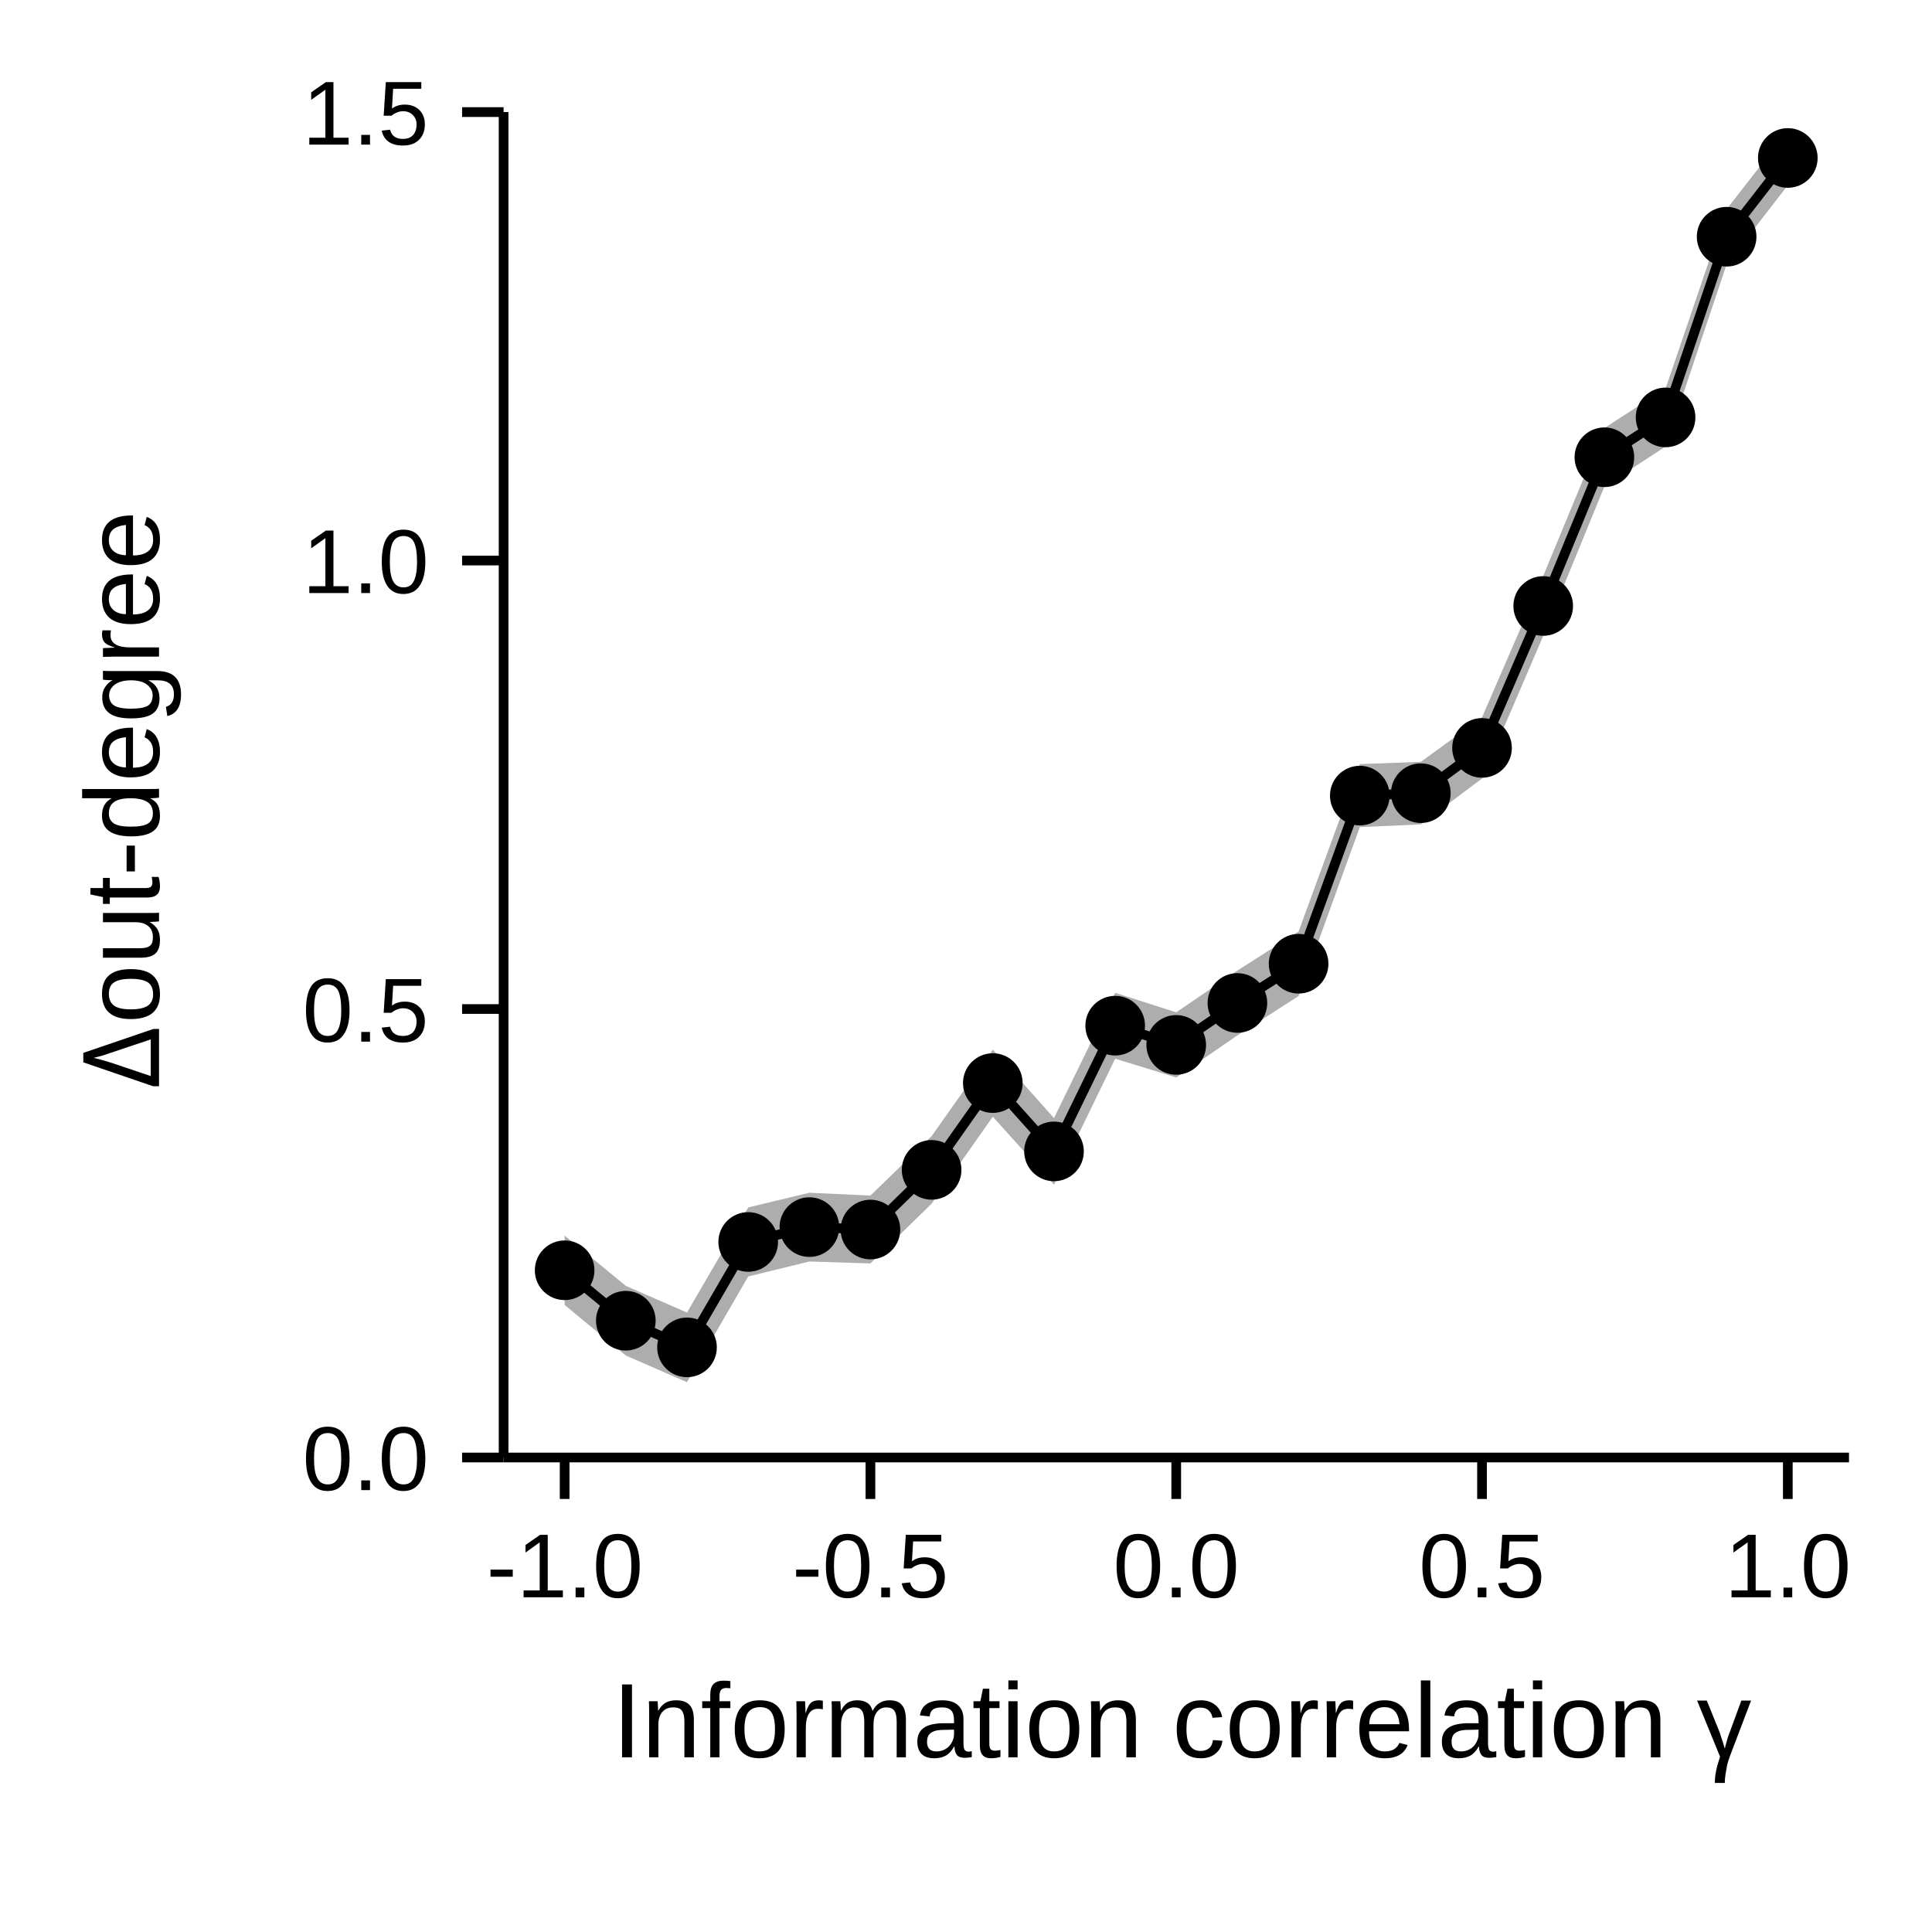
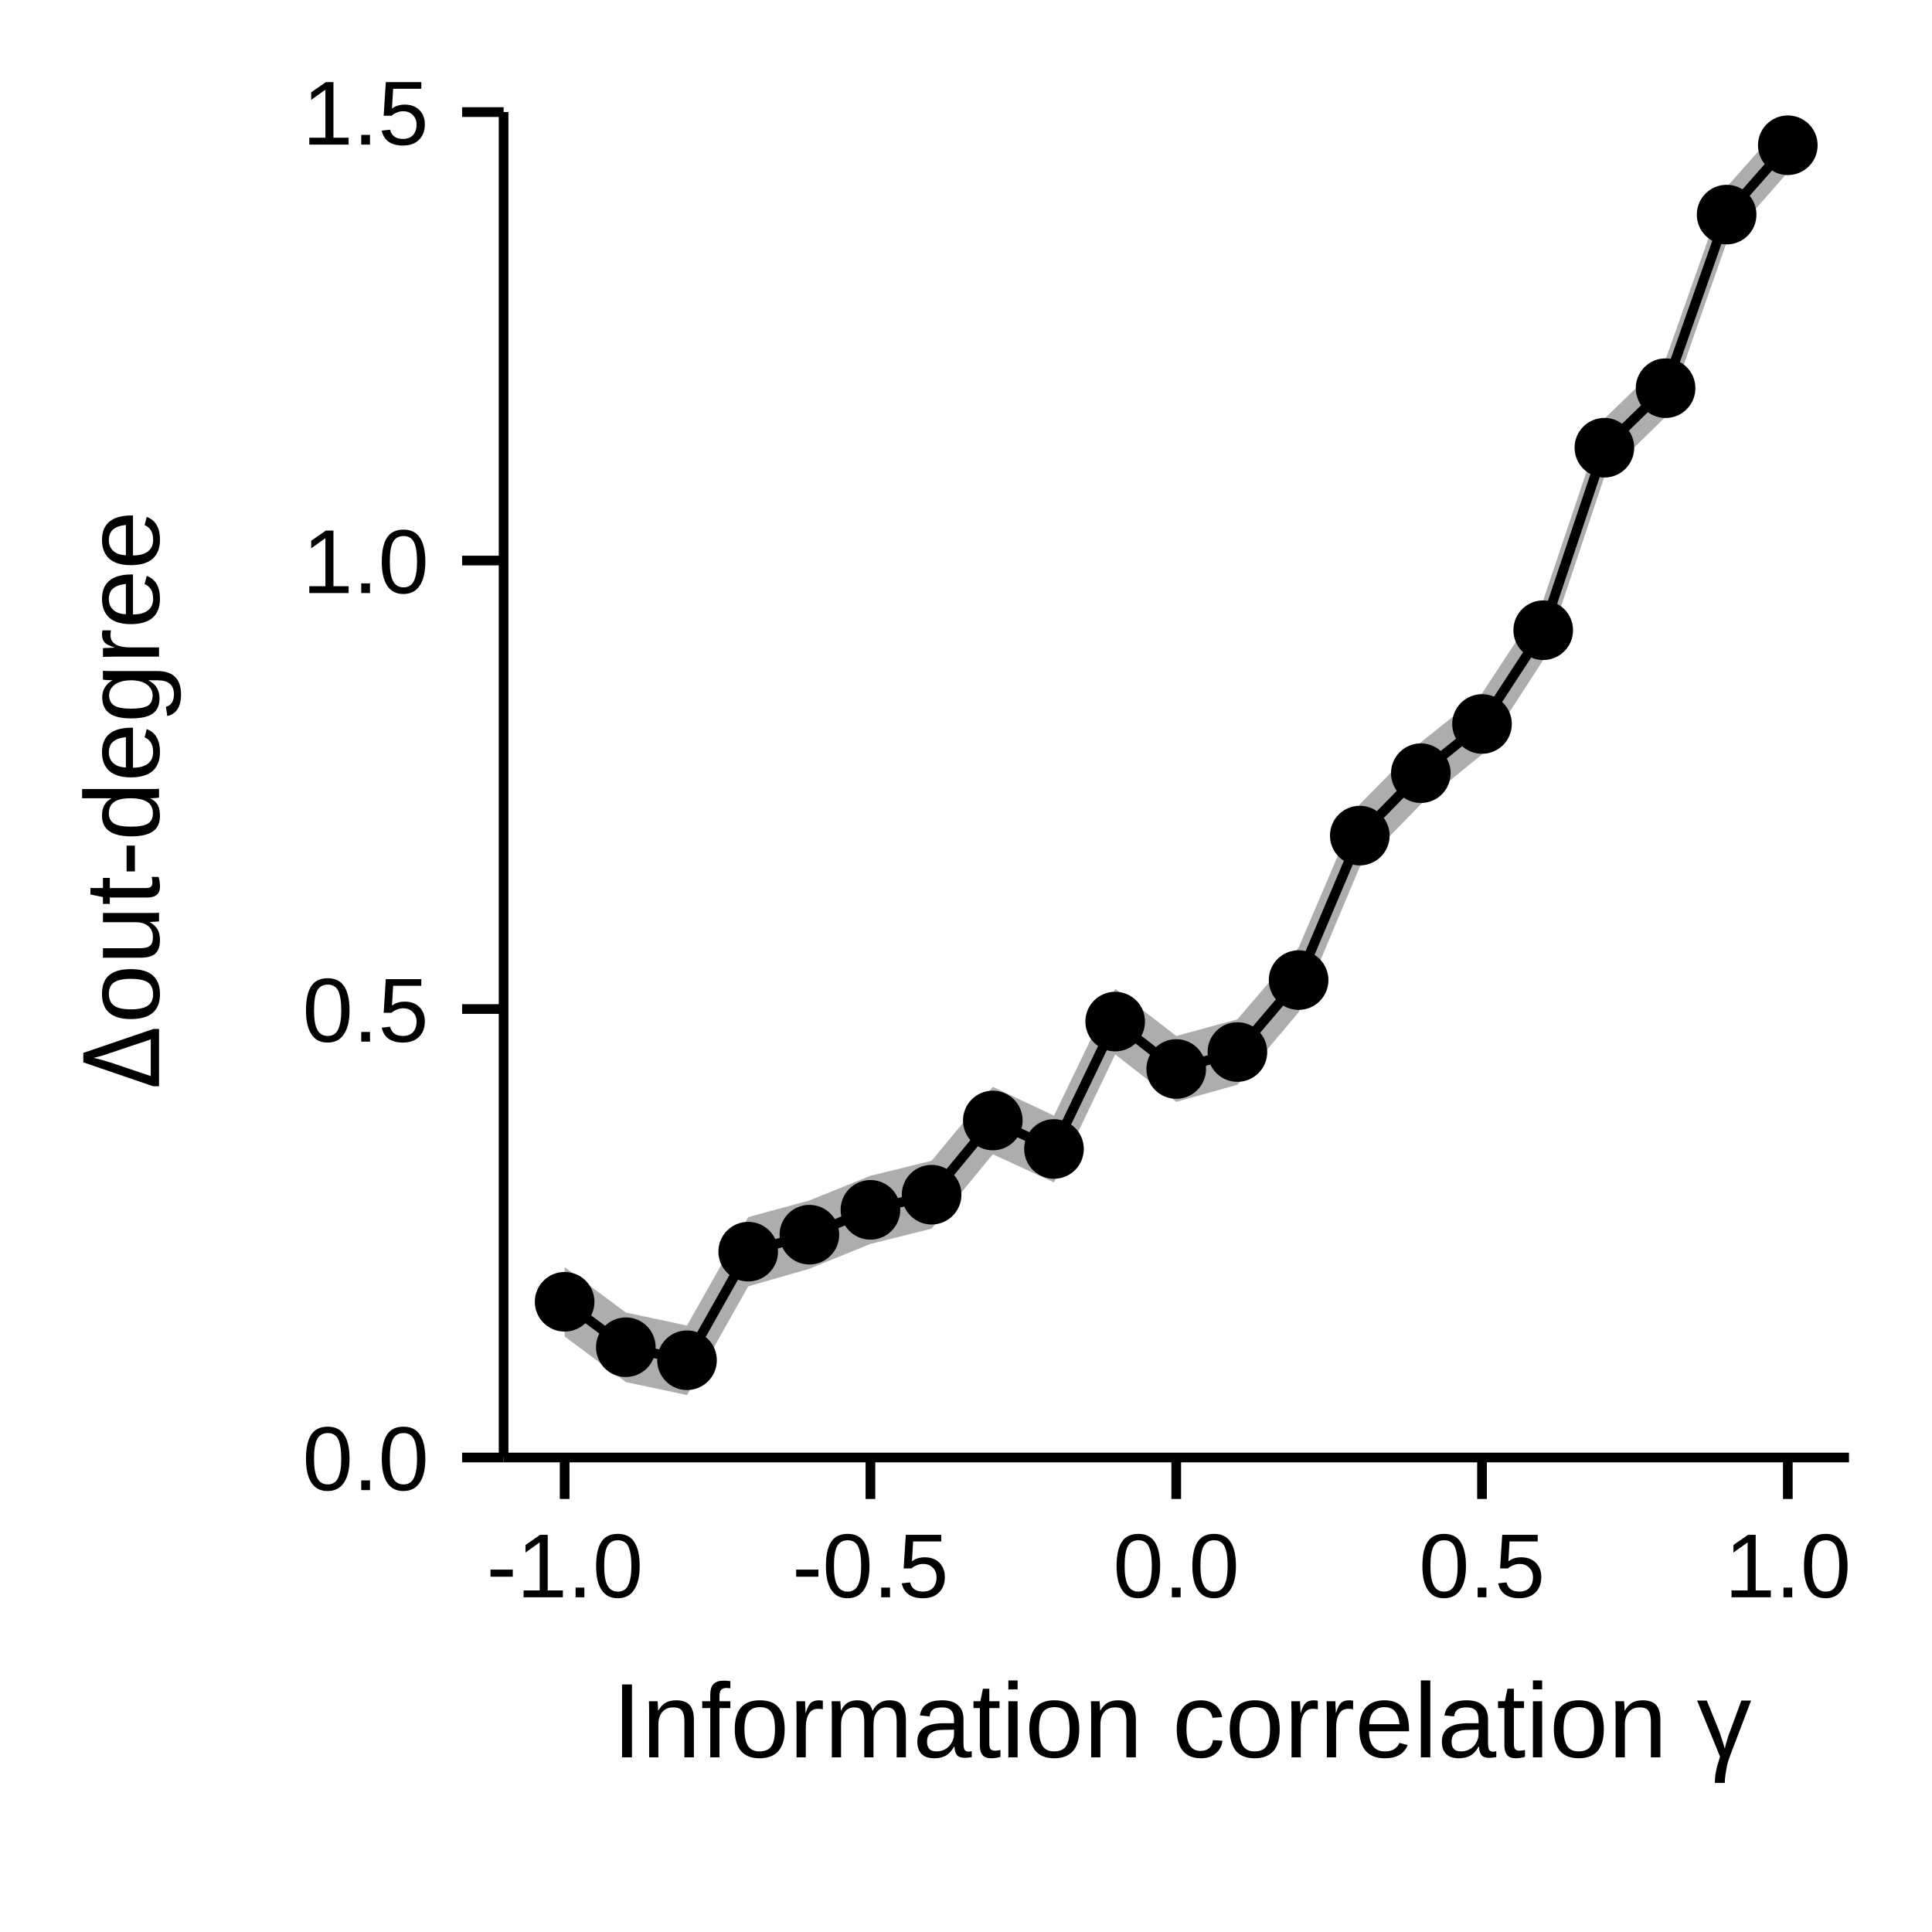
<svg xmlns="http://www.w3.org/2000/svg" viewBox="0 0 127.56 127.56">
  <defs>
    <style type="text/css">
    line, polyline, path, rect, circle {
      fill: none;
      stroke: #000000;
      stroke-linecap: round;
      stroke-linejoin: round;
      stroke-miterlimit: 10.00;
    }
  </style>
  </defs>
  <rect width="100%" height="100%" style="stroke: none; fill: #FFFFFF;" />
  <defs>
    <clipPath id="cpMHwxMjcuNTU5fDEyNS42Mzl8MS45MjA0MQ==">
      <rect x="0.00" y="1.92" width="127.56" height="123.72" />
    </clipPath>
  </defs>
  <rect x="0.00" y="1.92" width="127.56" height="123.72" style="stroke-width: 1.07; stroke: #FFFFFF; fill: #FFFFFF;" clip-path="url(#cpMHwxMjcuNTU5fDEyNS42Mzl8MS45MjA0MQ==)" />
  <defs>
    <clipPath id="cpMHwxMjcuNTU5fDEyNy41NTl8MA==">
      <rect x="0.00" y="0.00" width="127.56" height="127.56" />
    </clipPath>
  </defs>
  <defs>
    <clipPath id="cpMzMuMjQ2OXwxMjIuMDh8OTYuMjMyNnw3LjM5OTg2">
      <rect x="33.25" y="7.40" width="88.83" height="88.83" />
    </clipPath>
  </defs>
  <rect x="33.25" y="7.40" width="88.83" height="88.83" style="stroke-width: 1.07; stroke: none; fill: #FFFFFF;" clip-path="url(#cpMzMuMjQ2OXwxMjIuMDh8OTYuMjMyNnw3LjM5OTg2)" />
-   <polyline points="37.28,81.58 41.32,84.90 45.36,86.66 49.40,79.72 53.44,78.75 57.47,78.94 61.51,75.01 65.55,69.30 69.59,73.82 73.63,65.55 77.66,66.84 81.70,64.08 85.74,61.50 89.78,50.45 93.81,50.30 97.85,47.36 101.89,38.03 105.93,28.26 109.97,25.65 114.00,13.81 118.04,8.63 118.04,12.23 114.00,17.45 109.97,29.48 105.93,32.12 101.89,41.99 97.85,51.40 93.81,54.43 89.78,54.61 85.74,65.76 81.70,68.36 77.66,71.14 73.63,69.90 69.59,78.22 65.55,73.73 61.51,79.47 57.47,83.42 53.44,83.29 49.40,84.28 45.36,91.26 41.32,89.50 37.28,86.16 " style="stroke-width: 1.07; stroke: none; fill: #333333; fill-opacity: 0.40;" clip-path="url(#cpMzMuMjQ2OXwxMjIuMDh8OTYuMjMyNnw3LjM5OTg2)" />
-   <polyline points="37.28,83.87 41.32,87.20 45.36,88.96 49.40,82.00 53.44,81.02 57.47,81.18 61.51,77.24 65.55,71.51 69.59,76.02 73.63,67.72 77.66,68.99 81.70,66.22 85.74,63.63 89.78,52.53 93.81,52.37 97.85,49.38 101.89,40.01 105.93,30.19 109.97,27.56 114.00,15.63 118.04,10.43 " style="stroke-width: 0.64; stroke-linecap: butt;" clip-path="url(#cpMzMuMjQ2OXwxMjIuMDh8OTYuMjMyNnw3LjM5OTg2)" />
-   <circle cx="37.28" cy="83.87" r="1.21pt" style="stroke-width: 0.71; fill: #000000;" clip-path="url(#cpMzMuMjQ2OXwxMjIuMDh8OTYuMjMyNnw3LjM5OTg2)" />
-   <circle cx="41.32" cy="87.20" r="1.21pt" style="stroke-width: 0.71; fill: #000000;" clip-path="url(#cpMzMuMjQ2OXwxMjIuMDh8OTYuMjMyNnw3LjM5OTg2)" />
-   <circle cx="45.36" cy="88.96" r="1.21pt" style="stroke-width: 0.71; fill: #000000;" clip-path="url(#cpMzMuMjQ2OXwxMjIuMDh8OTYuMjMyNnw3LjM5OTg2)" />
-   <circle cx="49.40" cy="82.00" r="1.21pt" style="stroke-width: 0.71; fill: #000000;" clip-path="url(#cpMzMuMjQ2OXwxMjIuMDh8OTYuMjMyNnw3LjM5OTg2)" />
-   <circle cx="53.44" cy="81.02" r="1.21pt" style="stroke-width: 0.71; fill: #000000;" clip-path="url(#cpMzMuMjQ2OXwxMjIuMDh8OTYuMjMyNnw3LjM5OTg2)" />
-   <circle cx="57.47" cy="81.18" r="1.21pt" style="stroke-width: 0.71; fill: #000000;" clip-path="url(#cpMzMuMjQ2OXwxMjIuMDh8OTYuMjMyNnw3LjM5OTg2)" />
-   <circle cx="61.51" cy="77.24" r="1.21pt" style="stroke-width: 0.71; fill: #000000;" clip-path="url(#cpMzMuMjQ2OXwxMjIuMDh8OTYuMjMyNnw3LjM5OTg2)" />
-   <circle cx="65.55" cy="71.51" r="1.21pt" style="stroke-width: 0.71; fill: #000000;" clip-path="url(#cpMzMuMjQ2OXwxMjIuMDh8OTYuMjMyNnw3LjM5OTg2)" />
-   <circle cx="69.59" cy="76.02" r="1.21pt" style="stroke-width: 0.71; fill: #000000;" clip-path="url(#cpMzMuMjQ2OXwxMjIuMDh8OTYuMjMyNnw3LjM5OTg2)" />
-   <circle cx="73.63" cy="67.72" r="1.21pt" style="stroke-width: 0.71; fill: #000000;" clip-path="url(#cpMzMuMjQ2OXwxMjIuMDh8OTYuMjMyNnw3LjM5OTg2)" />
-   <circle cx="77.66" cy="68.99" r="1.21pt" style="stroke-width: 0.71; fill: #000000;" clip-path="url(#cpMzMuMjQ2OXwxMjIuMDh8OTYuMjMyNnw3LjM5OTg2)" />
-   <circle cx="81.70" cy="66.22" r="1.21pt" style="stroke-width: 0.71; fill: #000000;" clip-path="url(#cpMzMuMjQ2OXwxMjIuMDh8OTYuMjMyNnw3LjM5OTg2)" />
-   <circle cx="85.74" cy="63.63" r="1.21pt" style="stroke-width: 0.71; fill: #000000;" clip-path="url(#cpMzMuMjQ2OXwxMjIuMDh8OTYuMjMyNnw3LjM5OTg2)" />
-   <circle cx="89.78" cy="52.53" r="1.21pt" style="stroke-width: 0.71; fill: #000000;" clip-path="url(#cpMzMuMjQ2OXwxMjIuMDh8OTYuMjMyNnw3LjM5OTg2)" />
-   <circle cx="93.81" cy="52.37" r="1.21pt" style="stroke-width: 0.71; fill: #000000;" clip-path="url(#cpMzMuMjQ2OXwxMjIuMDh8OTYuMjMyNnw3LjM5OTg2)" />
-   <circle cx="97.85" cy="49.38" r="1.21pt" style="stroke-width: 0.71; fill: #000000;" clip-path="url(#cpMzMuMjQ2OXwxMjIuMDh8OTYuMjMyNnw3LjM5OTg2)" />
-   <circle cx="101.89" cy="40.01" r="1.21pt" style="stroke-width: 0.71; fill: #000000;" clip-path="url(#cpMzMuMjQ2OXwxMjIuMDh8OTYuMjMyNnw3LjM5OTg2)" />
-   <circle cx="105.93" cy="30.19" r="1.21pt" style="stroke-width: 0.71; fill: #000000;" clip-path="url(#cpMzMuMjQ2OXwxMjIuMDh8OTYuMjMyNnw3LjM5OTg2)" />
-   <circle cx="109.97" cy="27.56" r="1.21pt" style="stroke-width: 0.71; fill: #000000;" clip-path="url(#cpMzMuMjQ2OXwxMjIuMDh8OTYuMjMyNnw3LjM5OTg2)" />
-   <circle cx="114.00" cy="15.63" r="1.21pt" style="stroke-width: 0.71; fill: #000000;" clip-path="url(#cpMzMuMjQ2OXwxMjIuMDh8OTYuMjMyNnw3LjM5OTg2)" />
-   <circle cx="118.04" cy="10.43" r="1.21pt" style="stroke-width: 0.71; fill: #000000;" clip-path="url(#cpMzMuMjQ2OXwxMjIuMDh8OTYuMjMyNnw3LjM5OTg2)" />
+   <polyline points="37.28,83.66 41.32,86.66 45.36,87.52 49.40,80.36 53.44,79.26 57.47,77.63 61.51,76.64 65.55,71.76 69.59,73.66 73.63,65.28 77.66,68.40 81.70,67.30 85.74,62.57 89.78,53.10 93.81,49.01 97.85,45.78 101.89,39.63 105.93,27.64 109.97,23.74 114.00,12.35 118.04,7.80 118.04,11.37 114.00,15.99 109.97,27.52 105.93,31.47 101.89,43.58 97.85,49.81 93.81,53.10 89.78,57.23 85.74,66.84 81.70,71.62 77.66,72.75 73.63,69.62 69.59,78.07 65.55,76.21 61.51,81.12 57.47,82.13 53.44,83.77 49.40,84.93 45.36,92.11 41.32,91.25 37.28,88.24 " style="stroke-width: 1.07; stroke: none; fill: #333333; fill-opacity: 0.40;" clip-path="url(#cpMzMuMjQ2OXwxMjIuMDh8OTYuMjMyNnw3LjM5OTg2)" />
+   <polyline points="37.28,85.95 41.32,88.95 45.36,89.81 49.40,82.64 53.44,81.52 57.47,79.88 61.51,78.88 65.55,73.98 69.59,75.86 73.63,67.45 77.66,70.58 81.70,69.46 85.74,64.71 89.78,55.17 93.81,51.05 97.85,47.80 101.89,41.61 105.93,29.56 109.97,25.63 114.00,14.17 118.04,9.59 " style="stroke-width: 0.64; stroke-linecap: butt;" clip-path="url(#cpMzMuMjQ2OXwxMjIuMDh8OTYuMjMyNnw3LjM5OTg2)" />
+   <circle cx="37.28" cy="85.95" r="1.21pt" style="stroke-width: 0.71; fill: #000000;" clip-path="url(#cpMzMuMjQ2OXwxMjIuMDh8OTYuMjMyNnw3LjM5OTg2)" />
+   <circle cx="41.32" cy="88.95" r="1.21pt" style="stroke-width: 0.71; fill: #000000;" clip-path="url(#cpMzMuMjQ2OXwxMjIuMDh8OTYuMjMyNnw3LjM5OTg2)" />
+   <circle cx="45.36" cy="89.81" r="1.21pt" style="stroke-width: 0.71; fill: #000000;" clip-path="url(#cpMzMuMjQ2OXwxMjIuMDh8OTYuMjMyNnw3LjM5OTg2)" />
+   <circle cx="49.40" cy="82.64" r="1.21pt" style="stroke-width: 0.71; fill: #000000;" clip-path="url(#cpMzMuMjQ2OXwxMjIuMDh8OTYuMjMyNnw3LjM5OTg2)" />
+   <circle cx="53.44" cy="81.52" r="1.21pt" style="stroke-width: 0.71; fill: #000000;" clip-path="url(#cpMzMuMjQ2OXwxMjIuMDh8OTYuMjMyNnw3LjM5OTg2)" />
+   <circle cx="57.47" cy="79.88" r="1.21pt" style="stroke-width: 0.71; fill: #000000;" clip-path="url(#cpMzMuMjQ2OXwxMjIuMDh8OTYuMjMyNnw3LjM5OTg2)" />
+   <circle cx="61.51" cy="78.88" r="1.21pt" style="stroke-width: 0.71; fill: #000000;" clip-path="url(#cpMzMuMjQ2OXwxMjIuMDh8OTYuMjMyNnw3LjM5OTg2)" />
+   <circle cx="65.55" cy="73.98" r="1.21pt" style="stroke-width: 0.71; fill: #000000;" clip-path="url(#cpMzMuMjQ2OXwxMjIuMDh8OTYuMjMyNnw3LjM5OTg2)" />
+   <circle cx="69.59" cy="75.86" r="1.21pt" style="stroke-width: 0.71; fill: #000000;" clip-path="url(#cpMzMuMjQ2OXwxMjIuMDh8OTYuMjMyNnw3LjM5OTg2)" />
+   <circle cx="73.63" cy="67.45" r="1.21pt" style="stroke-width: 0.71; fill: #000000;" clip-path="url(#cpMzMuMjQ2OXwxMjIuMDh8OTYuMjMyNnw3LjM5OTg2)" />
+   <circle cx="77.66" cy="70.58" r="1.21pt" style="stroke-width: 0.71; fill: #000000;" clip-path="url(#cpMzMuMjQ2OXwxMjIuMDh8OTYuMjMyNnw3LjM5OTg2)" />
+   <circle cx="81.70" cy="69.46" r="1.21pt" style="stroke-width: 0.71; fill: #000000;" clip-path="url(#cpMzMuMjQ2OXwxMjIuMDh8OTYuMjMyNnw3LjM5OTg2)" />
+   <circle cx="85.74" cy="64.71" r="1.21pt" style="stroke-width: 0.71; fill: #000000;" clip-path="url(#cpMzMuMjQ2OXwxMjIuMDh8OTYuMjMyNnw3LjM5OTg2)" />
+   <circle cx="89.78" cy="55.17" r="1.21pt" style="stroke-width: 0.71; fill: #000000;" clip-path="url(#cpMzMuMjQ2OXwxMjIuMDh8OTYuMjMyNnw3LjM5OTg2)" />
+   <circle cx="93.81" cy="51.05" r="1.21pt" style="stroke-width: 0.71; fill: #000000;" clip-path="url(#cpMzMuMjQ2OXwxMjIuMDh8OTYuMjMyNnw3LjM5OTg2)" />
+   <circle cx="97.85" cy="47.80" r="1.21pt" style="stroke-width: 0.71; fill: #000000;" clip-path="url(#cpMzMuMjQ2OXwxMjIuMDh8OTYuMjMyNnw3LjM5OTg2)" />
+   <circle cx="101.89" cy="41.61" r="1.21pt" style="stroke-width: 0.71; fill: #000000;" clip-path="url(#cpMzMuMjQ2OXwxMjIuMDh8OTYuMjMyNnw3LjM5OTg2)" />
+   <circle cx="105.93" cy="29.56" r="1.21pt" style="stroke-width: 0.71; fill: #000000;" clip-path="url(#cpMzMuMjQ2OXwxMjIuMDh8OTYuMjMyNnw3LjM5OTg2)" />
+   <circle cx="109.97" cy="25.63" r="1.21pt" style="stroke-width: 0.71; fill: #000000;" clip-path="url(#cpMzMuMjQ2OXwxMjIuMDh8OTYuMjMyNnw3LjM5OTg2)" />
+   <circle cx="114.00" cy="14.17" r="1.21pt" style="stroke-width: 0.71; fill: #000000;" clip-path="url(#cpMzMuMjQ2OXwxMjIuMDh8OTYuMjMyNnw3LjM5OTg2)" />
+   <circle cx="118.04" cy="9.59" r="1.21pt" style="stroke-width: 0.71; fill: #000000;" clip-path="url(#cpMzMuMjQ2OXwxMjIuMDh8OTYuMjMyNnw3LjM5OTg2)" />
  <defs>
    <clipPath id="cpMHwxMjcuNTU5fDEyNy41NTl8MA==">
      <rect x="0.00" y="0.00" width="127.56" height="127.56" />
    </clipPath>
  </defs>
  <polyline points="33.25,96.23 33.25,7.40 " style="stroke-width: 0.64; stroke-linecap: butt;" clip-path="url(#cpMHwxMjcuNTU5fDEyNy41NTl8MA==)" />
  <g clip-path="url(#cpMHwxMjcuNTU5fDEyNy41NTl8MA==)">
    <text x="19.97" y="98.38" style="font-size: 6.00px; font-family: Arial;" textLength="8.34px" lengthAdjust="spacingAndGlyphs">0.0</text>
  </g>
  <g clip-path="url(#cpMHwxMjcuNTU5fDEyNy41NTl8MA==)">
    <text x="19.97" y="68.77" style="font-size: 6.00px; font-family: Arial;" textLength="8.34px" lengthAdjust="spacingAndGlyphs">0.5</text>
  </g>
  <g clip-path="url(#cpMHwxMjcuNTU5fDEyNy41NTl8MA==)">
    <text x="19.97" y="39.16" style="font-size: 6.00px; font-family: Arial;" textLength="8.34px" lengthAdjust="spacingAndGlyphs">1.0</text>
  </g>
  <g clip-path="url(#cpMHwxMjcuNTU5fDEyNy41NTl8MA==)">
    <text x="19.97" y="9.55" style="font-size: 6.00px; font-family: Arial;" textLength="8.34px" lengthAdjust="spacingAndGlyphs">1.5</text>
  </g>
  <polyline points="30.51,96.23 33.25,96.23 " style="stroke-width: 0.64; stroke-linecap: butt;" clip-path="url(#cpMHwxMjcuNTU5fDEyNy41NTl8MA==)" />
  <polyline points="30.51,66.62 33.25,66.62 " style="stroke-width: 0.64; stroke-linecap: butt;" clip-path="url(#cpMHwxMjcuNTU5fDEyNy41NTl8MA==)" />
  <polyline points="30.51,37.01 33.25,37.01 " style="stroke-width: 0.64; stroke-linecap: butt;" clip-path="url(#cpMHwxMjcuNTU5fDEyNy41NTl8MA==)" />
  <polyline points="30.51,7.40 33.25,7.40 " style="stroke-width: 0.64; stroke-linecap: butt;" clip-path="url(#cpMHwxMjcuNTU5fDEyNy41NTl8MA==)" />
  <polyline points="33.25,96.23 122.08,96.23 " style="stroke-width: 0.64; stroke-linecap: butt;" clip-path="url(#cpMHwxMjcuNTU5fDEyNy41NTl8MA==)" />
  <polyline points="37.28,98.97 37.28,96.23 " style="stroke-width: 0.64; stroke-linecap: butt;" clip-path="url(#cpMHwxMjcuNTU5fDEyNy41NTl8MA==)" />
  <polyline points="57.47,98.97 57.47,96.23 " style="stroke-width: 0.64; stroke-linecap: butt;" clip-path="url(#cpMHwxMjcuNTU5fDEyNy41NTl8MA==)" />
  <polyline points="77.66,98.97 77.66,96.23 " style="stroke-width: 0.64; stroke-linecap: butt;" clip-path="url(#cpMHwxMjcuNTU5fDEyNy41NTl8MA==)" />
  <polyline points="97.85,98.97 97.85,96.23 " style="stroke-width: 0.64; stroke-linecap: butt;" clip-path="url(#cpMHwxMjcuNTU5fDEyNy41NTl8MA==)" />
  <polyline points="118.04,98.97 118.04,96.23 " style="stroke-width: 0.64; stroke-linecap: butt;" clip-path="url(#cpMHwxMjcuNTU5fDEyNy41NTl8MA==)" />
  <g clip-path="url(#cpMHwxMjcuNTU5fDEyNy41NTl8MA==)">
    <text x="32.12" y="105.46" style="font-size: 6.00px; font-family: Arial;" textLength="10.34px" lengthAdjust="spacingAndGlyphs">-1.0</text>
  </g>
  <g clip-path="url(#cpMHwxMjcuNTU5fDEyNy41NTl8MA==)">
    <text x="52.30" y="105.46" style="font-size: 6.00px; font-family: Arial;" textLength="10.34px" lengthAdjust="spacingAndGlyphs">-0.5</text>
  </g>
  <g clip-path="url(#cpMHwxMjcuNTU5fDEyNy41NTl8MA==)">
    <text x="73.49" y="105.46" style="font-size: 6.00px; font-family: Arial;" textLength="8.34px" lengthAdjust="spacingAndGlyphs">0.0</text>
  </g>
  <g clip-path="url(#cpMHwxMjcuNTU5fDEyNy41NTl8MA==)">
    <text x="93.68" y="105.46" style="font-size: 6.00px; font-family: Arial;" textLength="8.34px" lengthAdjust="spacingAndGlyphs">0.5</text>
  </g>
  <g clip-path="url(#cpMHwxMjcuNTU5fDEyNy41NTl8MA==)">
    <text x="113.87" y="105.46" style="font-size: 6.00px; font-family: Arial;" textLength="8.34px" lengthAdjust="spacingAndGlyphs">1.0</text>
  </g>
  <g clip-path="url(#cpMHwxMjcuNTU5fDEyNy41NTl8MA==)">
    <text x="40.43" y="116.03" style="font-size: 7.00px; font-family: Arial;" textLength="71.59px" lengthAdjust="spacingAndGlyphs">Information correlation </text>
  </g>
  <g clip-path="url(#cpMHwxMjcuNTU5fDEyNy41NTl8MA==)">
    <text x="112.02" y="116.03" style="font-size: 7.00px; font-family: Symbol;" textLength="2.88px" lengthAdjust="spacingAndGlyphs">γ</text>
  </g>
  <g clip-path="url(#cpMHwxMjcuNTU5fDEyNy41NTl8MA==)">
    <text transform="translate(10.50,71.86) rotate(-90)" style="font-size: 7.00px; font-family: Symbol;" textLength="4.28px" lengthAdjust="spacingAndGlyphs">Δ</text>
  </g>
  <g clip-path="url(#cpMHwxMjcuNTU5fDEyNy41NTl8MA==)">
    <text transform="translate(10.50,67.58) rotate(-90)" style="font-size: 7.00px; font-family: Arial;" textLength="35.80px" lengthAdjust="spacingAndGlyphs"> out-degree</text>
  </g>
</svg>
